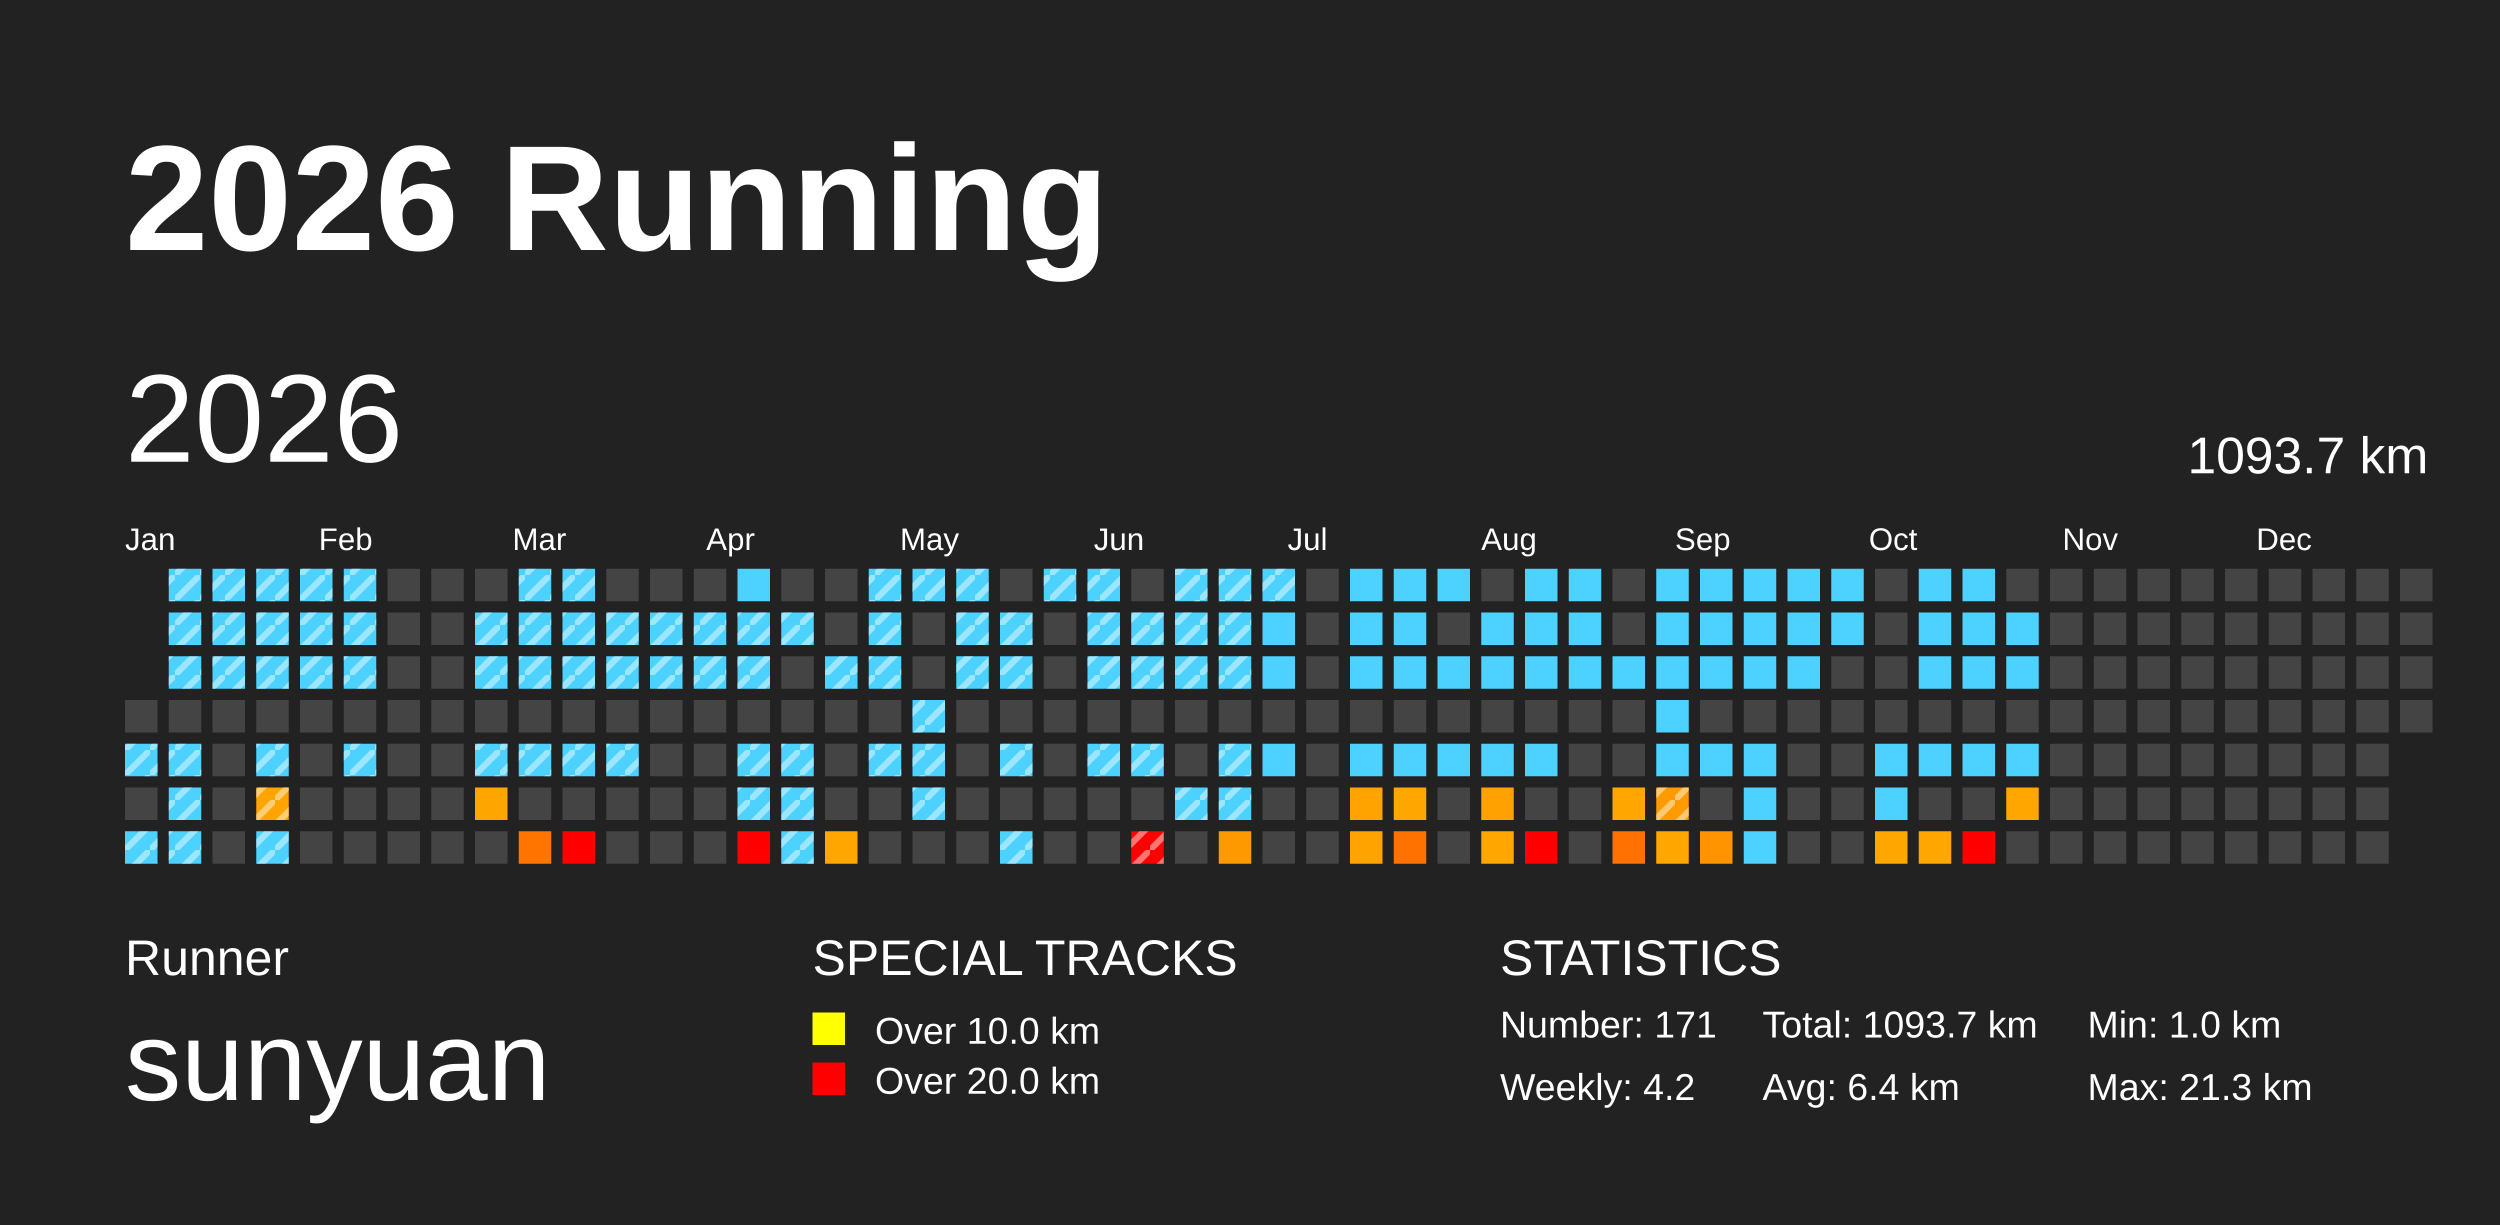
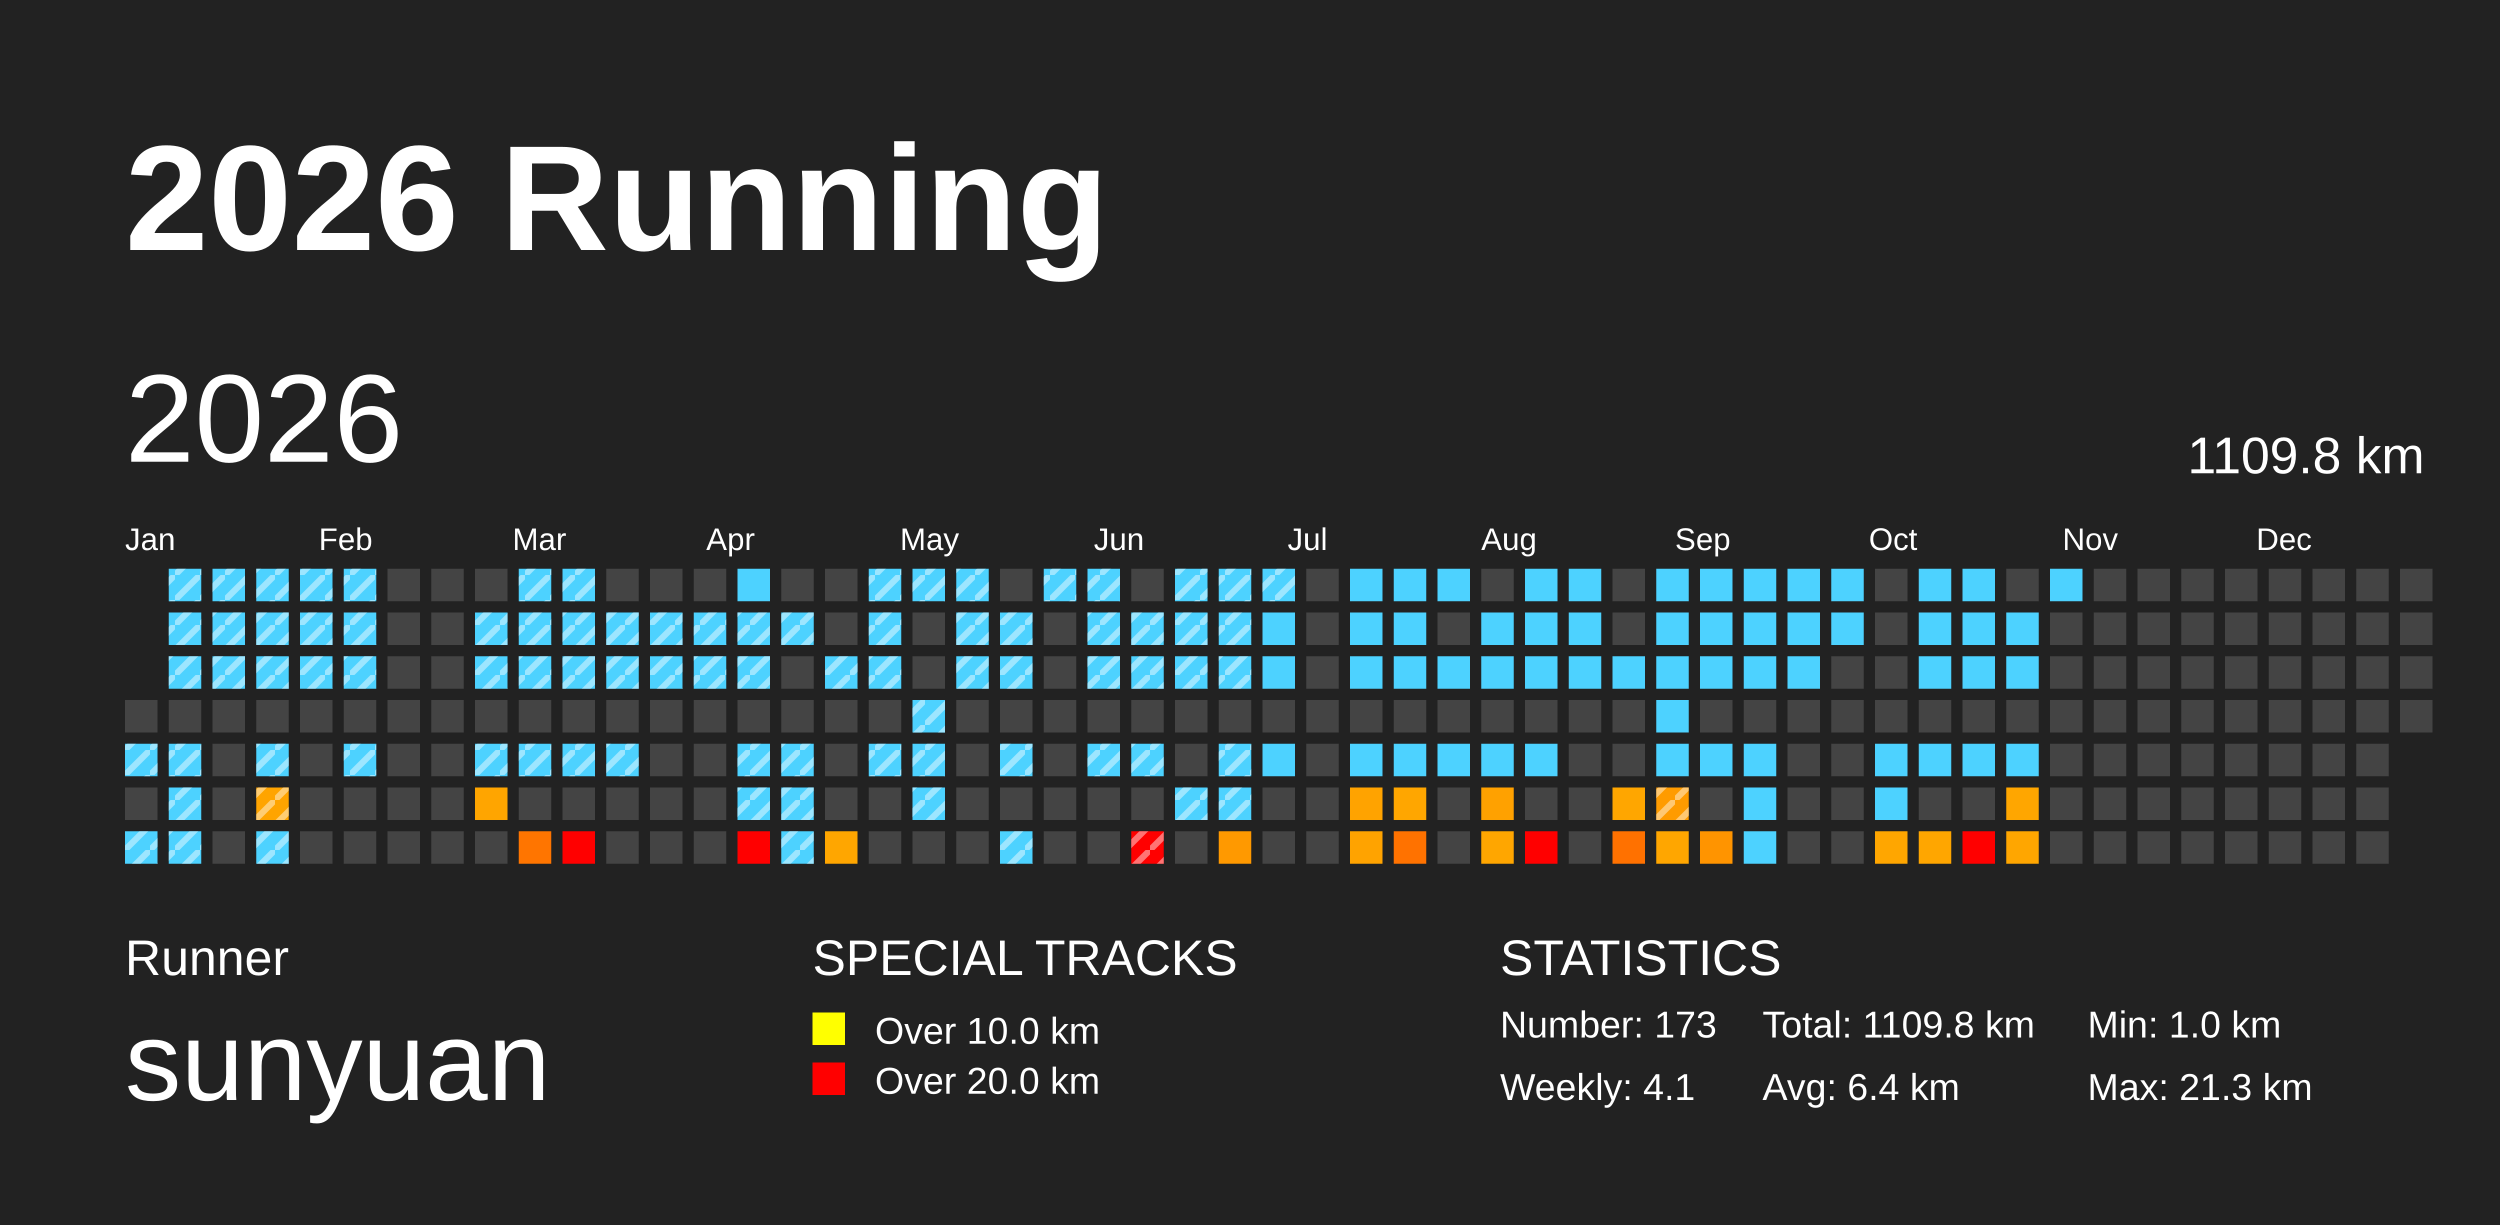
<svg xmlns="http://www.w3.org/2000/svg" baseProfile="full" height="98mm" version="1.1" viewBox="0,0,200,98" width="200mm">
  <defs>
    <pattern height="2" id="indoor-stripe" patternUnits="userSpaceOnUse" width="2">
      <line stroke="white" stroke-opacity="0.45" stroke-width="0.5" x1="0" x2="2" y1="2" y2="0" />
    </pattern>
  </defs>
  <rect fill="#222222" height="98" width="200" x="0" y="0" />
  <text fill="#FFFFFF" style="font-size:12px; font-family:Arial; font-weight:bold;" x="10" y="20">2026 Running</text>
  <text fill="#FFFFFF" style="font-size:4px; font-family:Arial" x="10" y="78">Runner</text>
  <text fill="#FFFFFF" style="font-size:9px; font-family:Arial" x="10" y="88">sunyuan</text>
  <text fill="#FFFFFF" style="font-size:4px; font-family:Arial" x="65" y="78">SPECIAL TRACKS</text>
  <rect fill="yellow" height="2.6" width="2.6" x="65" y="81" />
  <text fill="#FFFFFF" style="font-size:3px; font-family:Arial" x="70" y="83.5">Over 10.0 km</text>
  <rect fill="red" height="2.6" width="2.6" x="65" y="85" />
  <text fill="#FFFFFF" style="font-size:3px; font-family:Arial" x="70" y="87.5">Over 20.0 km</text>
  <text fill="#FFFFFF" style="font-size:4px; font-family:Arial" x="120" y="78">STATISTICS</text>
-   <text fill="#FFFFFF" style="font-size:3px; font-family:Arial" x="120" y="83">Number: 171</text>
-   <text fill="#FFFFFF" style="font-size:3px; font-family:Arial" x="120" y="88">Weekly: 4.2</text>
-   <text fill="#FFFFFF" style="font-size:3px; font-family:Arial" x="141" y="83">Total: 1093.7 km</text>
+   <text fill="#FFFFFF" style="font-size:3px; font-family:Arial" x="120" y="83">Number: 173</text>
+   <text fill="#FFFFFF" style="font-size:3px; font-family:Arial" x="120" y="88">Weekly: 4.1</text>
+   <text fill="#FFFFFF" style="font-size:3px; font-family:Arial" x="141" y="83">Total: 1109.8 km</text>
  <text fill="#FFFFFF" style="font-size:3px; font-family:Arial" x="141" y="88">Avg: 6.4 km</text>
  <text fill="#FFFFFF" style="font-size:3px; font-family:Arial" x="167" y="83">Min: 1.0 km</text>
  <text fill="#FFFFFF" style="font-size:3px; font-family:Arial" x="167" y="88">Max: 21.3 km</text>
  <text dominant-baseline="hanging" fill="#FFFFFF" style="font-size:10.0px; font-family:Arial;" x="10" y="30">2026</text>
-   <text dominant-baseline="hanging" fill="#FFFFFF" style="font-size:4.125px; font-family:Arial;" x="175" y="35">1093.7 km</text>
+   <text dominant-baseline="hanging" fill="#FFFFFF" style="font-size:4.125px; font-family:Arial;" x="175" y="35">1109.8 km</text>
  <text fill="#FFFFFF" style="font-size:2.5px; font-family:Arial" x="10.0" y="44">Jan</text>
  <text fill="#FFFFFF" style="font-size:2.5px; font-family:Arial" x="25.5" y="44">Feb</text>
  <text fill="#FFFFFF" style="font-size:2.5px; font-family:Arial" x="41.0" y="44">Mar</text>
  <text fill="#FFFFFF" style="font-size:2.5px; font-family:Arial" x="56.5" y="44">Apr</text>
  <text fill="#FFFFFF" style="font-size:2.5px; font-family:Arial" x="72.0" y="44">May</text>
  <text fill="#FFFFFF" style="font-size:2.5px; font-family:Arial" x="87.5" y="44">Jun</text>
  <text fill="#FFFFFF" style="font-size:2.5px; font-family:Arial" x="103.0" y="44">Jul</text>
  <text fill="#FFFFFF" style="font-size:2.5px; font-family:Arial" x="118.5" y="44">Aug</text>
  <text fill="#FFFFFF" style="font-size:2.5px; font-family:Arial" x="134.0" y="44">Sep</text>
  <text fill="#FFFFFF" style="font-size:2.5px; font-family:Arial" x="149.5" y="44">Oct</text>
  <text fill="#FFFFFF" style="font-size:2.5px; font-family:Arial" x="165.0" y="44">Nov</text>
  <text fill="#FFFFFF" style="font-size:2.5px; font-family:Arial" x="180.5" y="44">Dec</text>
  <rect fill="#444444" height="2.6" width="2.6" x="10.0" y="56.0" />
  <rect fill="#4dd2ff" height="2.6" width="2.6" x="10.0" y="59.5" />
  <rect fill="url(#indoor-stripe)" height="2.6" style="pointer-events: none;" width="2.6" x="10.0" y="59.5" />
  <rect fill="#444444" height="2.6" width="2.6" x="10.0" y="63.0" />
  <rect fill="#4dd2ff" height="2.6" width="2.6" x="10.0" y="66.5" />
  <rect fill="url(#indoor-stripe)" height="2.6" style="pointer-events: none;" width="2.6" x="10.0" y="66.5" />
  <rect fill="#4dd2ff" height="2.6" width="2.6" x="13.5" y="45.5" />
  <rect fill="url(#indoor-stripe)" height="2.6" style="pointer-events: none;" width="2.6" x="13.5" y="45.5" />
  <rect fill="#4dd2ff" height="2.6" width="2.6" x="13.5" y="49.0" />
  <rect fill="url(#indoor-stripe)" height="2.6" style="pointer-events: none;" width="2.6" x="13.5" y="49.0" />
  <rect fill="#4dd2ff" height="2.6" width="2.6" x="13.5" y="52.5" />
  <rect fill="url(#indoor-stripe)" height="2.6" style="pointer-events: none;" width="2.6" x="13.5" y="52.5" />
  <rect fill="#444444" height="2.6" width="2.6" x="13.5" y="56.0" />
  <rect fill="#4dd2ff" height="2.6" width="2.6" x="13.5" y="59.5" />
  <rect fill="url(#indoor-stripe)" height="2.6" style="pointer-events: none;" width="2.6" x="13.5" y="59.5" />
  <rect fill="#4dd2ff" height="2.6" width="2.6" x="13.5" y="63.0" />
  <rect fill="url(#indoor-stripe)" height="2.6" style="pointer-events: none;" width="2.6" x="13.5" y="63.0" />
  <rect fill="#4dd2ff" height="2.6" width="2.6" x="13.5" y="66.5" />
  <rect fill="url(#indoor-stripe)" height="2.6" style="pointer-events: none;" width="2.6" x="13.5" y="66.5" />
  <rect fill="#4dd2ff" height="2.6" width="2.6" x="17.0" y="45.5" />
  <rect fill="url(#indoor-stripe)" height="2.6" style="pointer-events: none;" width="2.6" x="17.0" y="45.5" />
  <rect fill="#4dd2ff" height="2.6" width="2.6" x="17.0" y="49.0" />
  <rect fill="url(#indoor-stripe)" height="2.6" style="pointer-events: none;" width="2.6" x="17.0" y="49.0" />
  <rect fill="#4dd2ff" height="2.6" width="2.6" x="17.0" y="52.5" />
  <rect fill="url(#indoor-stripe)" height="2.6" style="pointer-events: none;" width="2.6" x="17.0" y="52.5" />
  <rect fill="#444444" height="2.6" width="2.6" x="17.0" y="56.0" />
  <rect fill="#444444" height="2.6" width="2.6" x="17.0" y="59.5" />
  <rect fill="#444444" height="2.6" width="2.6" x="17.0" y="63.0" />
  <rect fill="#444444" height="2.6" width="2.6" x="17.0" y="66.5" />
  <rect fill="#4dd2ff" height="2.6" width="2.6" x="20.5" y="45.5" />
  <rect fill="url(#indoor-stripe)" height="2.6" style="pointer-events: none;" width="2.6" x="20.5" y="45.5" />
  <rect fill="#4dd2ff" height="2.6" width="2.6" x="20.5" y="49.0" />
  <rect fill="url(#indoor-stripe)" height="2.6" style="pointer-events: none;" width="2.6" x="20.5" y="49.0" />
  <rect fill="#4dd2ff" height="2.6" width="2.6" x="20.5" y="52.5" />
  <rect fill="url(#indoor-stripe)" height="2.6" style="pointer-events: none;" width="2.6" x="20.5" y="52.5" />
  <rect fill="#444444" height="2.6" width="2.6" x="20.5" y="56.0" />
  <rect fill="#4dd2ff" height="2.6" width="2.6" x="20.5" y="59.5" />
  <rect fill="url(#indoor-stripe)" height="2.6" style="pointer-events: none;" width="2.6" x="20.5" y="59.5" />
  <rect fill="#ffa400" height="2.6" width="2.6" x="20.5" y="63.0" />
  <rect fill="url(#indoor-stripe)" height="2.6" style="pointer-events: none;" width="2.6" x="20.5" y="63.0" />
  <rect fill="#4dd2ff" height="2.6" width="2.6" x="20.5" y="66.5" />
  <rect fill="url(#indoor-stripe)" height="2.6" style="pointer-events: none;" width="2.6" x="20.5" y="66.5" />
  <rect fill="#4dd2ff" height="2.6" width="2.6" x="24.0" y="45.5" />
  <rect fill="url(#indoor-stripe)" height="2.6" style="pointer-events: none;" width="2.6" x="24.0" y="45.5" />
  <rect fill="#4dd2ff" height="2.6" width="2.6" x="24.0" y="49.0" />
  <rect fill="url(#indoor-stripe)" height="2.6" style="pointer-events: none;" width="2.6" x="24.0" y="49.0" />
  <rect fill="#4dd2ff" height="2.6" width="2.6" x="24.0" y="52.5" />
  <rect fill="url(#indoor-stripe)" height="2.6" style="pointer-events: none;" width="2.6" x="24.0" y="52.5" />
  <rect fill="#444444" height="2.6" width="2.6" x="24.0" y="56.0" />
  <rect fill="#444444" height="2.6" width="2.6" x="24.0" y="59.5" />
  <rect fill="#444444" height="2.6" width="2.6" x="24.0" y="63.0" />
  <rect fill="#444444" height="2.6" width="2.6" x="24.0" y="66.5" />
  <rect fill="#4dd2ff" height="2.6" width="2.6" x="27.5" y="45.5" />
  <rect fill="url(#indoor-stripe)" height="2.6" style="pointer-events: none;" width="2.6" x="27.5" y="45.5" />
  <rect fill="#4dd2ff" height="2.6" width="2.6" x="27.5" y="49.0" />
  <rect fill="url(#indoor-stripe)" height="2.6" style="pointer-events: none;" width="2.6" x="27.5" y="49.0" />
  <rect fill="#4dd2ff" height="2.6" width="2.6" x="27.5" y="52.5" />
  <rect fill="url(#indoor-stripe)" height="2.6" style="pointer-events: none;" width="2.6" x="27.5" y="52.5" />
  <rect fill="#444444" height="2.6" width="2.6" x="27.5" y="56.0" />
  <rect fill="#4dd2ff" height="2.6" width="2.6" x="27.5" y="59.5" />
  <rect fill="url(#indoor-stripe)" height="2.6" style="pointer-events: none;" width="2.6" x="27.5" y="59.5" />
  <rect fill="#444444" height="2.6" width="2.6" x="27.5" y="63.0" />
  <rect fill="#444444" height="2.6" width="2.6" x="27.5" y="66.5" />
  <rect fill="#444444" height="2.6" width="2.6" x="31.0" y="45.5" />
  <rect fill="#444444" height="2.6" width="2.6" x="31.0" y="49.0" />
  <rect fill="#444444" height="2.6" width="2.6" x="31.0" y="52.5" />
  <rect fill="#444444" height="2.6" width="2.6" x="31.0" y="56.0" />
  <rect fill="#444444" height="2.6" width="2.6" x="31.0" y="59.5" />
  <rect fill="#444444" height="2.6" width="2.6" x="31.0" y="63.0" />
  <rect fill="#444444" height="2.6" width="2.6" x="31.0" y="66.5" />
  <rect fill="#444444" height="2.6" width="2.6" x="34.5" y="45.5" />
  <rect fill="#444444" height="2.6" width="2.6" x="34.5" y="49.0" />
  <rect fill="#444444" height="2.6" width="2.6" x="34.5" y="52.5" />
  <rect fill="#444444" height="2.6" width="2.6" x="34.5" y="56.0" />
  <rect fill="#444444" height="2.6" width="2.6" x="34.5" y="59.5" />
  <rect fill="#444444" height="2.6" width="2.6" x="34.5" y="63.0" />
  <rect fill="#444444" height="2.6" width="2.6" x="34.5" y="66.5" />
  <rect fill="#444444" height="2.6" width="2.6" x="38.0" y="45.5" />
  <rect fill="#4dd2ff" height="2.6" width="2.6" x="38.0" y="49.0" />
  <rect fill="url(#indoor-stripe)" height="2.6" style="pointer-events: none;" width="2.6" x="38.0" y="49.0" />
  <rect fill="#4dd2ff" height="2.6" width="2.6" x="38.0" y="52.5" />
  <rect fill="url(#indoor-stripe)" height="2.6" style="pointer-events: none;" width="2.6" x="38.0" y="52.5" />
  <rect fill="#444444" height="2.6" width="2.6" x="38.0" y="56.0" />
  <rect fill="#4dd2ff" height="2.6" width="2.6" x="38.0" y="59.5" />
  <rect fill="url(#indoor-stripe)" height="2.6" style="pointer-events: none;" width="2.6" x="38.0" y="59.5" />
  <rect fill="#ffa500" height="2.6" width="2.6" x="38.0" y="63.0" />
  <rect fill="#444444" height="2.6" width="2.6" x="38.0" y="66.5" />
  <rect fill="#4dd2ff" height="2.6" width="2.6" x="41.5" y="45.5" />
  <rect fill="url(#indoor-stripe)" height="2.6" style="pointer-events: none;" width="2.6" x="41.5" y="45.5" />
  <rect fill="#4dd2ff" height="2.6" width="2.6" x="41.5" y="49.0" />
  <rect fill="url(#indoor-stripe)" height="2.6" style="pointer-events: none;" width="2.6" x="41.5" y="49.0" />
  <rect fill="#4dd2ff" height="2.6" width="2.6" x="41.5" y="52.5" />
  <rect fill="url(#indoor-stripe)" height="2.6" style="pointer-events: none;" width="2.6" x="41.5" y="52.5" />
  <rect fill="#444444" height="2.6" width="2.6" x="41.5" y="56.0" />
  <rect fill="#4dd2ff" height="2.6" width="2.6" x="41.5" y="59.5" />
  <rect fill="url(#indoor-stripe)" height="2.6" style="pointer-events: none;" width="2.6" x="41.5" y="59.5" />
  <rect fill="#444444" height="2.6" width="2.6" x="41.5" y="63.0" />
  <rect fill="#ff7500" height="2.6" width="2.6" x="41.5" y="66.5" />
  <rect fill="#4dd2ff" height="2.6" width="2.6" x="45.0" y="45.5" />
  <rect fill="url(#indoor-stripe)" height="2.6" style="pointer-events: none;" width="2.6" x="45.0" y="45.5" />
  <rect fill="#4dd2ff" height="2.6" width="2.6" x="45.0" y="49.0" />
  <rect fill="url(#indoor-stripe)" height="2.6" style="pointer-events: none;" width="2.6" x="45.0" y="49.0" />
  <rect fill="#4dd2ff" height="2.6" width="2.6" x="45.0" y="52.5" />
  <rect fill="url(#indoor-stripe)" height="2.6" style="pointer-events: none;" width="2.6" x="45.0" y="52.5" />
  <rect fill="#444444" height="2.6" width="2.6" x="45.0" y="56.0" />
  <rect fill="#4dd2ff" height="2.6" width="2.6" x="45.0" y="59.5" />
  <rect fill="url(#indoor-stripe)" height="2.6" style="pointer-events: none;" width="2.6" x="45.0" y="59.5" />
  <rect fill="#444444" height="2.6" width="2.6" x="45.0" y="63.0" />
  <rect fill="red" height="2.6" width="2.6" x="45.0" y="66.5" />
  <rect fill="#444444" height="2.6" width="2.6" x="48.5" y="45.5" />
  <rect fill="#4dd2ff" height="2.6" width="2.6" x="48.5" y="49.0" />
  <rect fill="url(#indoor-stripe)" height="2.6" style="pointer-events: none;" width="2.6" x="48.5" y="49.0" />
  <rect fill="#4dd2ff" height="2.6" width="2.6" x="48.5" y="52.5" />
  <rect fill="url(#indoor-stripe)" height="2.6" style="pointer-events: none;" width="2.6" x="48.5" y="52.5" />
  <rect fill="#444444" height="2.6" width="2.6" x="48.5" y="56.0" />
  <rect fill="#4dd2ff" height="2.6" width="2.6" x="48.5" y="59.5" />
  <rect fill="url(#indoor-stripe)" height="2.6" style="pointer-events: none;" width="2.6" x="48.5" y="59.5" />
  <rect fill="#444444" height="2.6" width="2.6" x="48.5" y="63.0" />
  <rect fill="#444444" height="2.6" width="2.6" x="48.5" y="66.5" />
  <rect fill="#444444" height="2.6" width="2.6" x="52.0" y="45.5" />
  <rect fill="#4dd2ff" height="2.6" width="2.6" x="52.0" y="49.0" />
  <rect fill="url(#indoor-stripe)" height="2.6" style="pointer-events: none;" width="2.6" x="52.0" y="49.0" />
  <rect fill="#4dd2ff" height="2.6" width="2.6" x="52.0" y="52.5" />
  <rect fill="url(#indoor-stripe)" height="2.6" style="pointer-events: none;" width="2.6" x="52.0" y="52.5" />
  <rect fill="#444444" height="2.6" width="2.6" x="52.0" y="56.0" />
  <rect fill="#444444" height="2.6" width="2.6" x="52.0" y="59.5" />
  <rect fill="#444444" height="2.6" width="2.6" x="52.0" y="63.0" />
  <rect fill="#444444" height="2.6" width="2.6" x="52.0" y="66.5" />
  <rect fill="#444444" height="2.6" width="2.6" x="55.5" y="45.5" />
  <rect fill="#4dd2ff" height="2.6" width="2.6" x="55.5" y="49.0" />
  <rect fill="url(#indoor-stripe)" height="2.6" style="pointer-events: none;" width="2.6" x="55.5" y="49.0" />
  <rect fill="#4dd2ff" height="2.6" width="2.6" x="55.5" y="52.5" />
  <rect fill="url(#indoor-stripe)" height="2.6" style="pointer-events: none;" width="2.6" x="55.5" y="52.5" />
  <rect fill="#444444" height="2.6" width="2.6" x="55.5" y="56.0" />
  <rect fill="#444444" height="2.6" width="2.6" x="55.5" y="59.5" />
  <rect fill="#444444" height="2.6" width="2.6" x="55.5" y="63.0" />
  <rect fill="#444444" height="2.6" width="2.6" x="55.5" y="66.5" />
  <rect fill="#4dd2ff" height="2.6" width="2.6" x="59.0" y="45.5" />
  <rect fill="#4dd2ff" height="2.6" width="2.6" x="59.0" y="49.0" />
  <rect fill="url(#indoor-stripe)" height="2.6" style="pointer-events: none;" width="2.6" x="59.0" y="49.0" />
  <rect fill="#4dd2ff" height="2.6" width="2.6" x="59.0" y="52.5" />
  <rect fill="url(#indoor-stripe)" height="2.6" style="pointer-events: none;" width="2.6" x="59.0" y="52.5" />
  <rect fill="#444444" height="2.6" width="2.6" x="59.0" y="56.0" />
  <rect fill="#4dd2ff" height="2.6" width="2.6" x="59.0" y="59.5" />
  <rect fill="url(#indoor-stripe)" height="2.6" style="pointer-events: none;" width="2.6" x="59.0" y="59.5" />
  <rect fill="#4dd2ff" height="2.6" width="2.6" x="59.0" y="63.0" />
  <rect fill="url(#indoor-stripe)" height="2.6" style="pointer-events: none;" width="2.6" x="59.0" y="63.0" />
  <rect fill="red" height="2.6" width="2.6" x="59.0" y="66.5" />
  <rect fill="#444444" height="2.6" width="2.6" x="62.5" y="45.5" />
  <rect fill="#4dd2ff" height="2.6" width="2.6" x="62.5" y="49.0" />
  <rect fill="url(#indoor-stripe)" height="2.6" style="pointer-events: none;" width="2.6" x="62.5" y="49.0" />
  <rect fill="#444444" height="2.6" width="2.6" x="62.5" y="52.5" />
  <rect fill="#444444" height="2.6" width="2.6" x="62.5" y="56.0" />
  <rect fill="#4dd2ff" height="2.6" width="2.6" x="62.5" y="59.5" />
  <rect fill="url(#indoor-stripe)" height="2.6" style="pointer-events: none;" width="2.6" x="62.5" y="59.5" />
  <rect fill="#4dd2ff" height="2.6" width="2.6" x="62.5" y="63.0" />
  <rect fill="url(#indoor-stripe)" height="2.6" style="pointer-events: none;" width="2.6" x="62.5" y="63.0" />
  <rect fill="#4dd2ff" height="2.6" width="2.6" x="62.5" y="66.5" />
  <rect fill="url(#indoor-stripe)" height="2.6" style="pointer-events: none;" width="2.6" x="62.5" y="66.5" />
  <rect fill="#444444" height="2.6" width="2.6" x="66.0" y="45.5" />
  <rect fill="#444444" height="2.6" width="2.6" x="66.0" y="49.0" />
  <rect fill="#4dd2ff" height="2.6" width="2.6" x="66.0" y="52.5" />
  <rect fill="url(#indoor-stripe)" height="2.6" style="pointer-events: none;" width="2.6" x="66.0" y="52.5" />
  <rect fill="#444444" height="2.6" width="2.6" x="66.0" y="56.0" />
  <rect fill="#444444" height="2.6" width="2.6" x="66.0" y="59.5" />
  <rect fill="#444444" height="2.6" width="2.6" x="66.0" y="63.0" />
  <rect fill="#ffa600" height="2.6" width="2.6" x="66.0" y="66.5" />
  <rect fill="#4dd2ff" height="2.6" width="2.6" x="69.5" y="45.5" />
  <rect fill="url(#indoor-stripe)" height="2.6" style="pointer-events: none;" width="2.6" x="69.5" y="45.5" />
  <rect fill="#4dd2ff" height="2.6" width="2.6" x="69.5" y="49.0" />
  <rect fill="url(#indoor-stripe)" height="2.6" style="pointer-events: none;" width="2.6" x="69.5" y="49.0" />
  <rect fill="#4dd2ff" height="2.6" width="2.6" x="69.5" y="52.5" />
  <rect fill="url(#indoor-stripe)" height="2.6" style="pointer-events: none;" width="2.6" x="69.5" y="52.5" />
  <rect fill="#444444" height="2.6" width="2.6" x="69.5" y="56.0" />
  <rect fill="#4dd2ff" height="2.6" width="2.6" x="69.5" y="59.5" />
  <rect fill="url(#indoor-stripe)" height="2.6" style="pointer-events: none;" width="2.6" x="69.5" y="59.5" />
  <rect fill="#444444" height="2.6" width="2.6" x="69.5" y="63.0" />
  <rect fill="#444444" height="2.6" width="2.6" x="69.5" y="66.5" />
  <rect fill="#4dd2ff" height="2.6" width="2.6" x="73.0" y="45.5" />
  <rect fill="url(#indoor-stripe)" height="2.6" style="pointer-events: none;" width="2.6" x="73.0" y="45.5" />
  <rect fill="#444444" height="2.6" width="2.6" x="73.0" y="49.0" />
  <rect fill="#444444" height="2.6" width="2.6" x="73.0" y="52.5" />
  <rect fill="#4dd2ff" height="2.6" width="2.6" x="73.0" y="56.0" />
  <rect fill="url(#indoor-stripe)" height="2.6" style="pointer-events: none;" width="2.6" x="73.0" y="56.0" />
  <rect fill="#4dd2ff" height="2.6" width="2.6" x="73.0" y="59.5" />
  <rect fill="url(#indoor-stripe)" height="2.6" style="pointer-events: none;" width="2.6" x="73.0" y="59.5" />
  <rect fill="#4dd2ff" height="2.6" width="2.6" x="73.0" y="63.0" />
  <rect fill="url(#indoor-stripe)" height="2.6" style="pointer-events: none;" width="2.6" x="73.0" y="63.0" />
  <rect fill="#444444" height="2.6" width="2.6" x="73.0" y="66.5" />
  <rect fill="#4dd2ff" height="2.6" width="2.6" x="76.5" y="45.5" />
  <rect fill="url(#indoor-stripe)" height="2.6" style="pointer-events: none;" width="2.6" x="76.5" y="45.5" />
  <rect fill="#4dd2ff" height="2.6" width="2.6" x="76.5" y="49.0" />
  <rect fill="url(#indoor-stripe)" height="2.6" style="pointer-events: none;" width="2.6" x="76.5" y="49.0" />
  <rect fill="#4dd2ff" height="2.6" width="2.6" x="76.5" y="52.5" />
  <rect fill="url(#indoor-stripe)" height="2.6" style="pointer-events: none;" width="2.6" x="76.5" y="52.5" />
  <rect fill="#444444" height="2.6" width="2.6" x="76.5" y="56.0" />
  <rect fill="#444444" height="2.6" width="2.6" x="76.5" y="59.5" />
  <rect fill="#444444" height="2.6" width="2.6" x="76.5" y="63.0" />
  <rect fill="#444444" height="2.6" width="2.6" x="76.5" y="66.5" />
  <rect fill="#444444" height="2.6" width="2.6" x="80.0" y="45.5" />
  <rect fill="#4dd2ff" height="2.6" width="2.6" x="80.0" y="49.0" />
  <rect fill="url(#indoor-stripe)" height="2.6" style="pointer-events: none;" width="2.6" x="80.0" y="49.0" />
  <rect fill="#4dd2ff" height="2.6" width="2.6" x="80.0" y="52.5" />
  <rect fill="url(#indoor-stripe)" height="2.6" style="pointer-events: none;" width="2.6" x="80.0" y="52.5" />
  <rect fill="#444444" height="2.6" width="2.6" x="80.0" y="56.0" />
  <rect fill="#4dd2ff" height="2.6" width="2.6" x="80.0" y="59.5" />
  <rect fill="url(#indoor-stripe)" height="2.6" style="pointer-events: none;" width="2.6" x="80.0" y="59.5" />
  <rect fill="#444444" height="2.6" width="2.6" x="80.0" y="63.0" />
  <rect fill="#4dd2ff" height="2.6" width="2.6" x="80.0" y="66.5" />
  <rect fill="url(#indoor-stripe)" height="2.6" style="pointer-events: none;" width="2.6" x="80.0" y="66.5" />
  <rect fill="#4dd2ff" height="2.6" width="2.6" x="83.5" y="45.5" />
  <rect fill="url(#indoor-stripe)" height="2.6" style="pointer-events: none;" width="2.6" x="83.5" y="45.5" />
  <rect fill="#444444" height="2.6" width="2.6" x="83.5" y="49.0" />
  <rect fill="#444444" height="2.6" width="2.6" x="83.5" y="52.5" />
  <rect fill="#444444" height="2.6" width="2.6" x="83.5" y="56.0" />
  <rect fill="#444444" height="2.6" width="2.6" x="83.5" y="59.5" />
  <rect fill="#444444" height="2.6" width="2.6" x="83.5" y="63.0" />
  <rect fill="#444444" height="2.6" width="2.6" x="83.5" y="66.5" />
  <rect fill="#4dd2ff" height="2.6" width="2.6" x="87.0" y="45.5" />
  <rect fill="url(#indoor-stripe)" height="2.6" style="pointer-events: none;" width="2.6" x="87.0" y="45.5" />
  <rect fill="#4dd2ff" height="2.6" width="2.6" x="87.0" y="49.0" />
  <rect fill="url(#indoor-stripe)" height="2.6" style="pointer-events: none;" width="2.6" x="87.0" y="49.0" />
  <rect fill="#4dd2ff" height="2.6" width="2.6" x="87.0" y="52.5" />
  <rect fill="url(#indoor-stripe)" height="2.6" style="pointer-events: none;" width="2.6" x="87.0" y="52.5" />
  <rect fill="#444444" height="2.6" width="2.6" x="87.0" y="56.0" />
  <rect fill="#4dd2ff" height="2.6" width="2.6" x="87.0" y="59.5" />
  <rect fill="url(#indoor-stripe)" height="2.6" style="pointer-events: none;" width="2.6" x="87.0" y="59.5" />
  <rect fill="#444444" height="2.6" width="2.6" x="87.0" y="63.0" />
  <rect fill="#444444" height="2.6" width="2.6" x="87.0" y="66.5" />
  <rect fill="#444444" height="2.6" width="2.6" x="90.5" y="45.5" />
  <rect fill="#4dd2ff" height="2.6" width="2.6" x="90.5" y="49.0" />
  <rect fill="url(#indoor-stripe)" height="2.6" style="pointer-events: none;" width="2.6" x="90.5" y="49.0" />
  <rect fill="#4dd2ff" height="2.6" width="2.6" x="90.5" y="52.5" />
  <rect fill="url(#indoor-stripe)" height="2.6" style="pointer-events: none;" width="2.6" x="90.5" y="52.5" />
  <rect fill="#444444" height="2.6" width="2.6" x="90.5" y="56.0" />
  <rect fill="#4dd2ff" height="2.6" width="2.6" x="90.5" y="59.5" />
  <rect fill="url(#indoor-stripe)" height="2.6" style="pointer-events: none;" width="2.6" x="90.5" y="59.5" />
  <rect fill="#444444" height="2.6" width="2.6" x="90.5" y="63.0" />
  <rect fill="red" height="2.6" width="2.6" x="90.5" y="66.5" />
  <rect fill="url(#indoor-stripe)" height="2.6" style="pointer-events: none;" width="2.6" x="90.5" y="66.5" />
  <rect fill="#4dd2ff" height="2.6" width="2.6" x="94.0" y="45.5" />
  <rect fill="url(#indoor-stripe)" height="2.6" style="pointer-events: none;" width="2.6" x="94.0" y="45.5" />
  <rect fill="#4dd2ff" height="2.6" width="2.6" x="94.0" y="49.0" />
  <rect fill="url(#indoor-stripe)" height="2.6" style="pointer-events: none;" width="2.6" x="94.0" y="49.0" />
  <rect fill="#4dd2ff" height="2.6" width="2.6" x="94.0" y="52.5" />
  <rect fill="url(#indoor-stripe)" height="2.6" style="pointer-events: none;" width="2.6" x="94.0" y="52.5" />
  <rect fill="#444444" height="2.6" width="2.6" x="94.0" y="56.0" />
  <rect fill="#444444" height="2.6" width="2.6" x="94.0" y="59.5" />
  <rect fill="#4dd2ff" height="2.6" width="2.6" x="94.0" y="63.0" />
  <rect fill="url(#indoor-stripe)" height="2.6" style="pointer-events: none;" width="2.6" x="94.0" y="63.0" />
  <rect fill="#444444" height="2.6" width="2.6" x="94.0" y="66.5" />
  <rect fill="#4dd2ff" height="2.6" width="2.6" x="97.5" y="45.5" />
  <rect fill="url(#indoor-stripe)" height="2.6" style="pointer-events: none;" width="2.6" x="97.5" y="45.5" />
  <rect fill="#4dd2ff" height="2.6" width="2.6" x="97.5" y="49.0" />
  <rect fill="url(#indoor-stripe)" height="2.6" style="pointer-events: none;" width="2.6" x="97.5" y="49.0" />
  <rect fill="#4dd2ff" height="2.6" width="2.6" x="97.5" y="52.5" />
  <rect fill="url(#indoor-stripe)" height="2.6" style="pointer-events: none;" width="2.6" x="97.5" y="52.5" />
  <rect fill="#444444" height="2.6" width="2.6" x="97.5" y="56.0" />
  <rect fill="#4dd2ff" height="2.6" width="2.6" x="97.5" y="59.5" />
  <rect fill="url(#indoor-stripe)" height="2.6" style="pointer-events: none;" width="2.6" x="97.5" y="59.5" />
  <rect fill="#4dd2ff" height="2.6" width="2.6" x="97.5" y="63.0" />
  <rect fill="url(#indoor-stripe)" height="2.6" style="pointer-events: none;" width="2.6" x="97.5" y="63.0" />
  <rect fill="#ff9900" height="2.6" width="2.6" x="97.5" y="66.5" />
  <rect fill="#4dd2ff" height="2.6" width="2.6" x="101.0" y="45.5" />
  <rect fill="url(#indoor-stripe)" height="2.6" style="pointer-events: none;" width="2.6" x="101.0" y="45.5" />
  <rect fill="#4dd2ff" height="2.6" width="2.6" x="101.0" y="49.0" />
  <rect fill="#4dd2ff" height="2.6" width="2.6" x="101.0" y="52.5" />
  <rect fill="#444444" height="2.6" width="2.6" x="101.0" y="56.0" />
  <rect fill="#4dd2ff" height="2.6" width="2.6" x="101.0" y="59.5" />
  <rect fill="#444444" height="2.6" width="2.6" x="101.0" y="63.0" />
  <rect fill="#444444" height="2.6" width="2.6" x="101.0" y="66.5" />
  <rect fill="#444444" height="2.6" width="2.6" x="104.5" y="45.5" />
  <rect fill="#444444" height="2.6" width="2.6" x="104.5" y="49.0" />
  <rect fill="#444444" height="2.6" width="2.6" x="104.5" y="52.5" />
  <rect fill="#444444" height="2.6" width="2.6" x="104.5" y="56.0" />
  <rect fill="#444444" height="2.6" width="2.6" x="104.5" y="59.5" />
  <rect fill="#444444" height="2.6" width="2.6" x="104.5" y="63.0" />
  <rect fill="#444444" height="2.6" width="2.6" x="104.5" y="66.5" />
  <rect fill="#4dd2ff" height="2.6" width="2.6" x="108.0" y="45.5" />
  <rect fill="#4dd2ff" height="2.6" width="2.6" x="108.0" y="49.0" />
  <rect fill="#4dd2ff" height="2.6" width="2.6" x="108.0" y="52.5" />
  <rect fill="#444444" height="2.6" width="2.6" x="108.0" y="56.0" />
  <rect fill="#4dd2ff" height="2.6" width="2.6" x="108.0" y="59.5" />
  <rect fill="#ffa300" height="2.6" width="2.6" x="108.0" y="63.0" />
  <rect fill="#ffa300" height="2.6" width="2.6" x="108.0" y="66.5" />
  <rect fill="#4dd2ff" height="2.6" width="2.6" x="111.5" y="45.5" />
  <rect fill="#4dd2ff" height="2.6" width="2.6" x="111.5" y="49.0" />
  <rect fill="#4dd2ff" height="2.6" width="2.6" x="111.5" y="52.5" />
  <rect fill="#444444" height="2.6" width="2.6" x="111.5" y="56.0" />
  <rect fill="#4dd2ff" height="2.6" width="2.6" x="111.5" y="59.5" />
  <rect fill="#ffa600" height="2.6" width="2.6" x="111.5" y="63.0" />
  <rect fill="#ff7200" height="2.6" width="2.6" x="111.5" y="66.5" />
  <rect fill="#4dd2ff" height="2.6" width="2.6" x="115.0" y="45.5" />
  <rect fill="#444444" height="2.6" width="2.6" x="115.0" y="49.0" />
  <rect fill="#4dd2ff" height="2.6" width="2.6" x="115.0" y="52.5" />
  <rect fill="#444444" height="2.6" width="2.6" x="115.0" y="56.0" />
  <rect fill="#4dd2ff" height="2.6" width="2.6" x="115.0" y="59.5" />
  <rect fill="#444444" height="2.6" width="2.6" x="115.0" y="63.0" />
  <rect fill="#444444" height="2.6" width="2.6" x="115.0" y="66.5" />
  <rect fill="#444444" height="2.6" width="2.6" x="118.5" y="45.5" />
  <rect fill="#4dd2ff" height="2.6" width="2.6" x="118.5" y="49.0" />
  <rect fill="#4dd2ff" height="2.6" width="2.6" x="118.5" y="52.5" />
  <rect fill="#444444" height="2.6" width="2.6" x="118.5" y="56.0" />
  <rect fill="#4dd2ff" height="2.6" width="2.6" x="118.5" y="59.5" />
  <rect fill="#ffa100" height="2.6" width="2.6" x="118.5" y="63.0" />
  <rect fill="#ffa600" height="2.6" width="2.6" x="118.5" y="66.5" />
  <rect fill="#4dd2ff" height="2.6" width="2.6" x="122.0" y="45.5" />
  <rect fill="#4dd2ff" height="2.6" width="2.6" x="122.0" y="49.0" />
  <rect fill="#4dd2ff" height="2.6" width="2.6" x="122.0" y="52.5" />
  <rect fill="#444444" height="2.6" width="2.6" x="122.0" y="56.0" />
  <rect fill="#4dd2ff" height="2.6" width="2.6" x="122.0" y="59.5" />
  <rect fill="#444444" height="2.6" width="2.6" x="122.0" y="63.0" />
  <rect fill="red" height="2.6" width="2.6" x="122.0" y="66.5" />
  <rect fill="#4dd2ff" height="2.6" width="2.6" x="125.5" y="45.5" />
  <rect fill="#4dd2ff" height="2.6" width="2.6" x="125.5" y="49.0" />
  <rect fill="#4dd2ff" height="2.6" width="2.6" x="125.5" y="52.5" />
  <rect fill="#444444" height="2.6" width="2.6" x="125.5" y="56.0" />
  <rect fill="#444444" height="2.6" width="2.6" x="125.5" y="59.5" />
  <rect fill="#444444" height="2.6" width="2.6" x="125.5" y="63.0" />
  <rect fill="#444444" height="2.6" width="2.6" x="125.5" y="66.5" />
  <rect fill="#444444" height="2.6" width="2.6" x="129.0" y="45.5" />
  <rect fill="#444444" height="2.6" width="2.6" x="129.0" y="49.0" />
  <rect fill="#4dd2ff" height="2.6" width="2.6" x="129.0" y="52.5" />
  <rect fill="#444444" height="2.6" width="2.6" x="129.0" y="56.0" />
  <rect fill="#444444" height="2.6" width="2.6" x="129.0" y="59.5" />
  <rect fill="#ffa600" height="2.6" width="2.6" x="129.0" y="63.0" />
  <rect fill="#ff7100" height="2.6" width="2.6" x="129.0" y="66.5" />
  <rect fill="#4dd2ff" height="2.6" width="2.6" x="132.5" y="45.5" />
  <rect fill="#4dd2ff" height="2.6" width="2.6" x="132.5" y="49.0" />
  <rect fill="#4dd2ff" height="2.6" width="2.6" x="132.5" y="52.5" />
  <rect fill="#4dd2ff" height="2.6" width="2.6" x="132.5" y="56.0" />
  <rect fill="#4dd2ff" height="2.6" width="2.6" x="132.5" y="59.5" />
  <rect fill="#ff9b00" height="2.6" width="2.6" x="132.5" y="63.0" />
  <rect fill="url(#indoor-stripe)" height="2.6" style="pointer-events: none;" width="2.6" x="132.5" y="63.0" />
  <rect fill="#ffa600" height="2.6" width="2.6" x="132.5" y="66.5" />
  <rect fill="#4dd2ff" height="2.6" width="2.6" x="136.0" y="45.5" />
  <rect fill="#4dd2ff" height="2.6" width="2.6" x="136.0" y="49.0" />
  <rect fill="#4dd2ff" height="2.6" width="2.6" x="136.0" y="52.5" />
  <rect fill="#444444" height="2.6" width="2.6" x="136.0" y="56.0" />
  <rect fill="#4dd2ff" height="2.6" width="2.6" x="136.0" y="59.5" />
  <rect fill="#444444" height="2.6" width="2.6" x="136.0" y="63.0" />
  <rect fill="#ff9400" height="2.6" width="2.6" x="136.0" y="66.5" />
  <rect fill="#4dd2ff" height="2.6" width="2.6" x="139.5" y="45.5" />
  <rect fill="#4dd2ff" height="2.6" width="2.6" x="139.5" y="49.0" />
  <rect fill="#4dd2ff" height="2.6" width="2.6" x="139.5" y="52.5" />
  <rect fill="#444444" height="2.6" width="2.6" x="139.5" y="56.0" />
  <rect fill="#4dd2ff" height="2.6" width="2.6" x="139.5" y="59.5" />
  <rect fill="#4dd2ff" height="2.6" width="2.6" x="139.5" y="63.0" />
  <rect fill="#4dd2ff" height="2.6" width="2.6" x="139.5" y="66.5" />
  <rect fill="#4dd2ff" height="2.6" width="2.6" x="143.0" y="45.5" />
  <rect fill="#4dd2ff" height="2.6" width="2.6" x="143.0" y="49.0" />
  <rect fill="#4dd2ff" height="2.6" width="2.6" x="143.0" y="52.5" />
  <rect fill="#444444" height="2.6" width="2.6" x="143.0" y="56.0" />
  <rect fill="#444444" height="2.6" width="2.6" x="143.0" y="59.5" />
  <rect fill="#444444" height="2.6" width="2.6" x="143.0" y="63.0" />
  <rect fill="#444444" height="2.6" width="2.6" x="143.0" y="66.5" />
  <rect fill="#4dd2ff" height="2.6" width="2.6" x="146.5" y="45.5" />
  <rect fill="#4dd2ff" height="2.6" width="2.6" x="146.5" y="49.0" />
  <rect fill="#444444" height="2.6" width="2.6" x="146.5" y="52.5" />
  <rect fill="#444444" height="2.6" width="2.6" x="146.5" y="56.0" />
  <rect fill="#444444" height="2.6" width="2.6" x="146.5" y="59.5" />
  <rect fill="#444444" height="2.6" width="2.6" x="146.5" y="63.0" />
  <rect fill="#444444" height="2.6" width="2.6" x="146.5" y="66.5" />
  <rect fill="#444444" height="2.6" width="2.6" x="150.0" y="45.5" />
  <rect fill="#444444" height="2.6" width="2.6" x="150.0" y="49.0" />
  <rect fill="#444444" height="2.6" width="2.6" x="150.0" y="52.5" />
  <rect fill="#444444" height="2.6" width="2.6" x="150.0" y="56.0" />
  <rect fill="#4dd2ff" height="2.6" width="2.6" x="150.0" y="59.5" />
  <rect fill="#4dd2ff" height="2.6" width="2.6" x="150.0" y="63.0" />
  <rect fill="#ffa600" height="2.6" width="2.6" x="150.0" y="66.5" />
  <rect fill="#4dd2ff" height="2.6" width="2.6" x="153.5" y="45.5" />
  <rect fill="#4dd2ff" height="2.6" width="2.6" x="153.5" y="49.0" />
  <rect fill="#4dd2ff" height="2.6" width="2.6" x="153.5" y="52.5" />
  <rect fill="#444444" height="2.6" width="2.6" x="153.5" y="56.0" />
  <rect fill="#4dd2ff" height="2.6" width="2.6" x="153.5" y="59.5" />
  <rect fill="#444444" height="2.6" width="2.6" x="153.5" y="63.0" />
  <rect fill="#ffa600" height="2.6" width="2.6" x="153.5" y="66.5" />
  <rect fill="#4dd2ff" height="2.6" width="2.6" x="157.0" y="45.5" />
  <rect fill="#4dd2ff" height="2.6" width="2.6" x="157.0" y="49.0" />
  <rect fill="#4dd2ff" height="2.6" width="2.6" x="157.0" y="52.5" />
  <rect fill="#444444" height="2.6" width="2.6" x="157.0" y="56.0" />
  <rect fill="#4dd2ff" height="2.6" width="2.6" x="157.0" y="59.5" />
  <rect fill="#444444" height="2.6" width="2.6" x="157.0" y="63.0" />
  <rect fill="red" height="2.6" width="2.6" x="157.0" y="66.5" />
  <rect fill="#444444" height="2.6" width="2.6" x="160.5" y="45.5" />
  <rect fill="#4dd2ff" height="2.6" width="2.6" x="160.5" y="49.0" />
  <rect fill="#4dd2ff" height="2.6" width="2.6" x="160.5" y="52.5" />
  <rect fill="#444444" height="2.6" width="2.6" x="160.5" y="56.0" />
  <rect fill="#4dd2ff" height="2.6" width="2.6" x="160.5" y="59.5" />
  <rect fill="#ffa600" height="2.6" width="2.6" x="160.5" y="63.0" />
-   <rect fill="#444444" height="2.6" width="2.6" x="160.5" y="66.5" />
-   <rect fill="#444444" height="2.6" width="2.6" x="164.0" y="45.5" />
+   <rect fill="#ffa600" height="2.6" width="2.6" x="160.5" y="66.5" />
+   <rect fill="#4dd2ff" height="2.6" width="2.6" x="164.0" y="45.5" />
  <rect fill="#444444" height="2.6" width="2.6" x="164.0" y="49.0" />
  <rect fill="#444444" height="2.6" width="2.6" x="164.0" y="52.5" />
  <rect fill="#444444" height="2.6" width="2.6" x="164.0" y="56.0" />
  <rect fill="#444444" height="2.6" width="2.6" x="164.0" y="59.5" />
  <rect fill="#444444" height="2.6" width="2.6" x="164.0" y="63.0" />
  <rect fill="#444444" height="2.6" width="2.6" x="164.0" y="66.5" />
  <rect fill="#444444" height="2.6" width="2.6" x="167.5" y="45.5" />
  <rect fill="#444444" height="2.6" width="2.6" x="167.5" y="49.0" />
  <rect fill="#444444" height="2.6" width="2.6" x="167.5" y="52.5" />
  <rect fill="#444444" height="2.6" width="2.6" x="167.5" y="56.0" />
  <rect fill="#444444" height="2.6" width="2.6" x="167.5" y="59.5" />
  <rect fill="#444444" height="2.6" width="2.6" x="167.5" y="63.0" />
  <rect fill="#444444" height="2.6" width="2.6" x="167.5" y="66.5" />
  <rect fill="#444444" height="2.6" width="2.6" x="171.0" y="45.5" />
  <rect fill="#444444" height="2.6" width="2.6" x="171.0" y="49.0" />
  <rect fill="#444444" height="2.6" width="2.6" x="171.0" y="52.5" />
  <rect fill="#444444" height="2.6" width="2.6" x="171.0" y="56.0" />
  <rect fill="#444444" height="2.6" width="2.6" x="171.0" y="59.5" />
  <rect fill="#444444" height="2.6" width="2.6" x="171.0" y="63.0" />
  <rect fill="#444444" height="2.6" width="2.6" x="171.0" y="66.5" />
  <rect fill="#444444" height="2.6" width="2.6" x="174.5" y="45.5" />
  <rect fill="#444444" height="2.6" width="2.6" x="174.5" y="49.0" />
  <rect fill="#444444" height="2.6" width="2.6" x="174.5" y="52.5" />
  <rect fill="#444444" height="2.6" width="2.6" x="174.5" y="56.0" />
  <rect fill="#444444" height="2.6" width="2.6" x="174.5" y="59.5" />
  <rect fill="#444444" height="2.6" width="2.6" x="174.5" y="63.0" />
  <rect fill="#444444" height="2.6" width="2.6" x="174.5" y="66.5" />
  <rect fill="#444444" height="2.6" width="2.6" x="178.0" y="45.5" />
  <rect fill="#444444" height="2.6" width="2.6" x="178.0" y="49.0" />
  <rect fill="#444444" height="2.6" width="2.6" x="178.0" y="52.5" />
  <rect fill="#444444" height="2.6" width="2.6" x="178.0" y="56.0" />
  <rect fill="#444444" height="2.6" width="2.6" x="178.0" y="59.5" />
  <rect fill="#444444" height="2.6" width="2.6" x="178.0" y="63.0" />
  <rect fill="#444444" height="2.6" width="2.6" x="178.0" y="66.5" />
  <rect fill="#444444" height="2.6" width="2.6" x="181.5" y="45.5" />
  <rect fill="#444444" height="2.6" width="2.6" x="181.5" y="49.0" />
  <rect fill="#444444" height="2.6" width="2.6" x="181.5" y="52.5" />
  <rect fill="#444444" height="2.6" width="2.6" x="181.5" y="56.0" />
  <rect fill="#444444" height="2.6" width="2.6" x="181.5" y="59.5" />
  <rect fill="#444444" height="2.6" width="2.6" x="181.5" y="63.0" />
  <rect fill="#444444" height="2.6" width="2.6" x="181.5" y="66.5" />
  <rect fill="#444444" height="2.6" width="2.6" x="185.0" y="45.5" />
  <rect fill="#444444" height="2.6" width="2.6" x="185.0" y="49.0" />
  <rect fill="#444444" height="2.6" width="2.6" x="185.0" y="52.5" />
  <rect fill="#444444" height="2.6" width="2.6" x="185.0" y="56.0" />
  <rect fill="#444444" height="2.6" width="2.6" x="185.0" y="59.5" />
  <rect fill="#444444" height="2.6" width="2.6" x="185.0" y="63.0" />
  <rect fill="#444444" height="2.6" width="2.6" x="185.0" y="66.5" />
  <rect fill="#444444" height="2.6" width="2.6" x="188.5" y="45.5" />
  <rect fill="#444444" height="2.6" width="2.6" x="188.5" y="49.0" />
  <rect fill="#444444" height="2.6" width="2.6" x="188.5" y="52.5" />
  <rect fill="#444444" height="2.6" width="2.6" x="188.5" y="56.0" />
  <rect fill="#444444" height="2.6" width="2.6" x="188.5" y="59.5" />
  <rect fill="#444444" height="2.6" width="2.6" x="188.5" y="63.0" />
  <rect fill="#444444" height="2.6" width="2.6" x="188.5" y="66.5" />
  <rect fill="#444444" height="2.6" width="2.6" x="192.0" y="45.5" />
  <rect fill="#444444" height="2.6" width="2.6" x="192.0" y="49.0" />
  <rect fill="#444444" height="2.6" width="2.6" x="192.0" y="52.5" />
  <rect fill="#444444" height="2.6" width="2.6" x="192.0" y="56.0" />
</svg>
